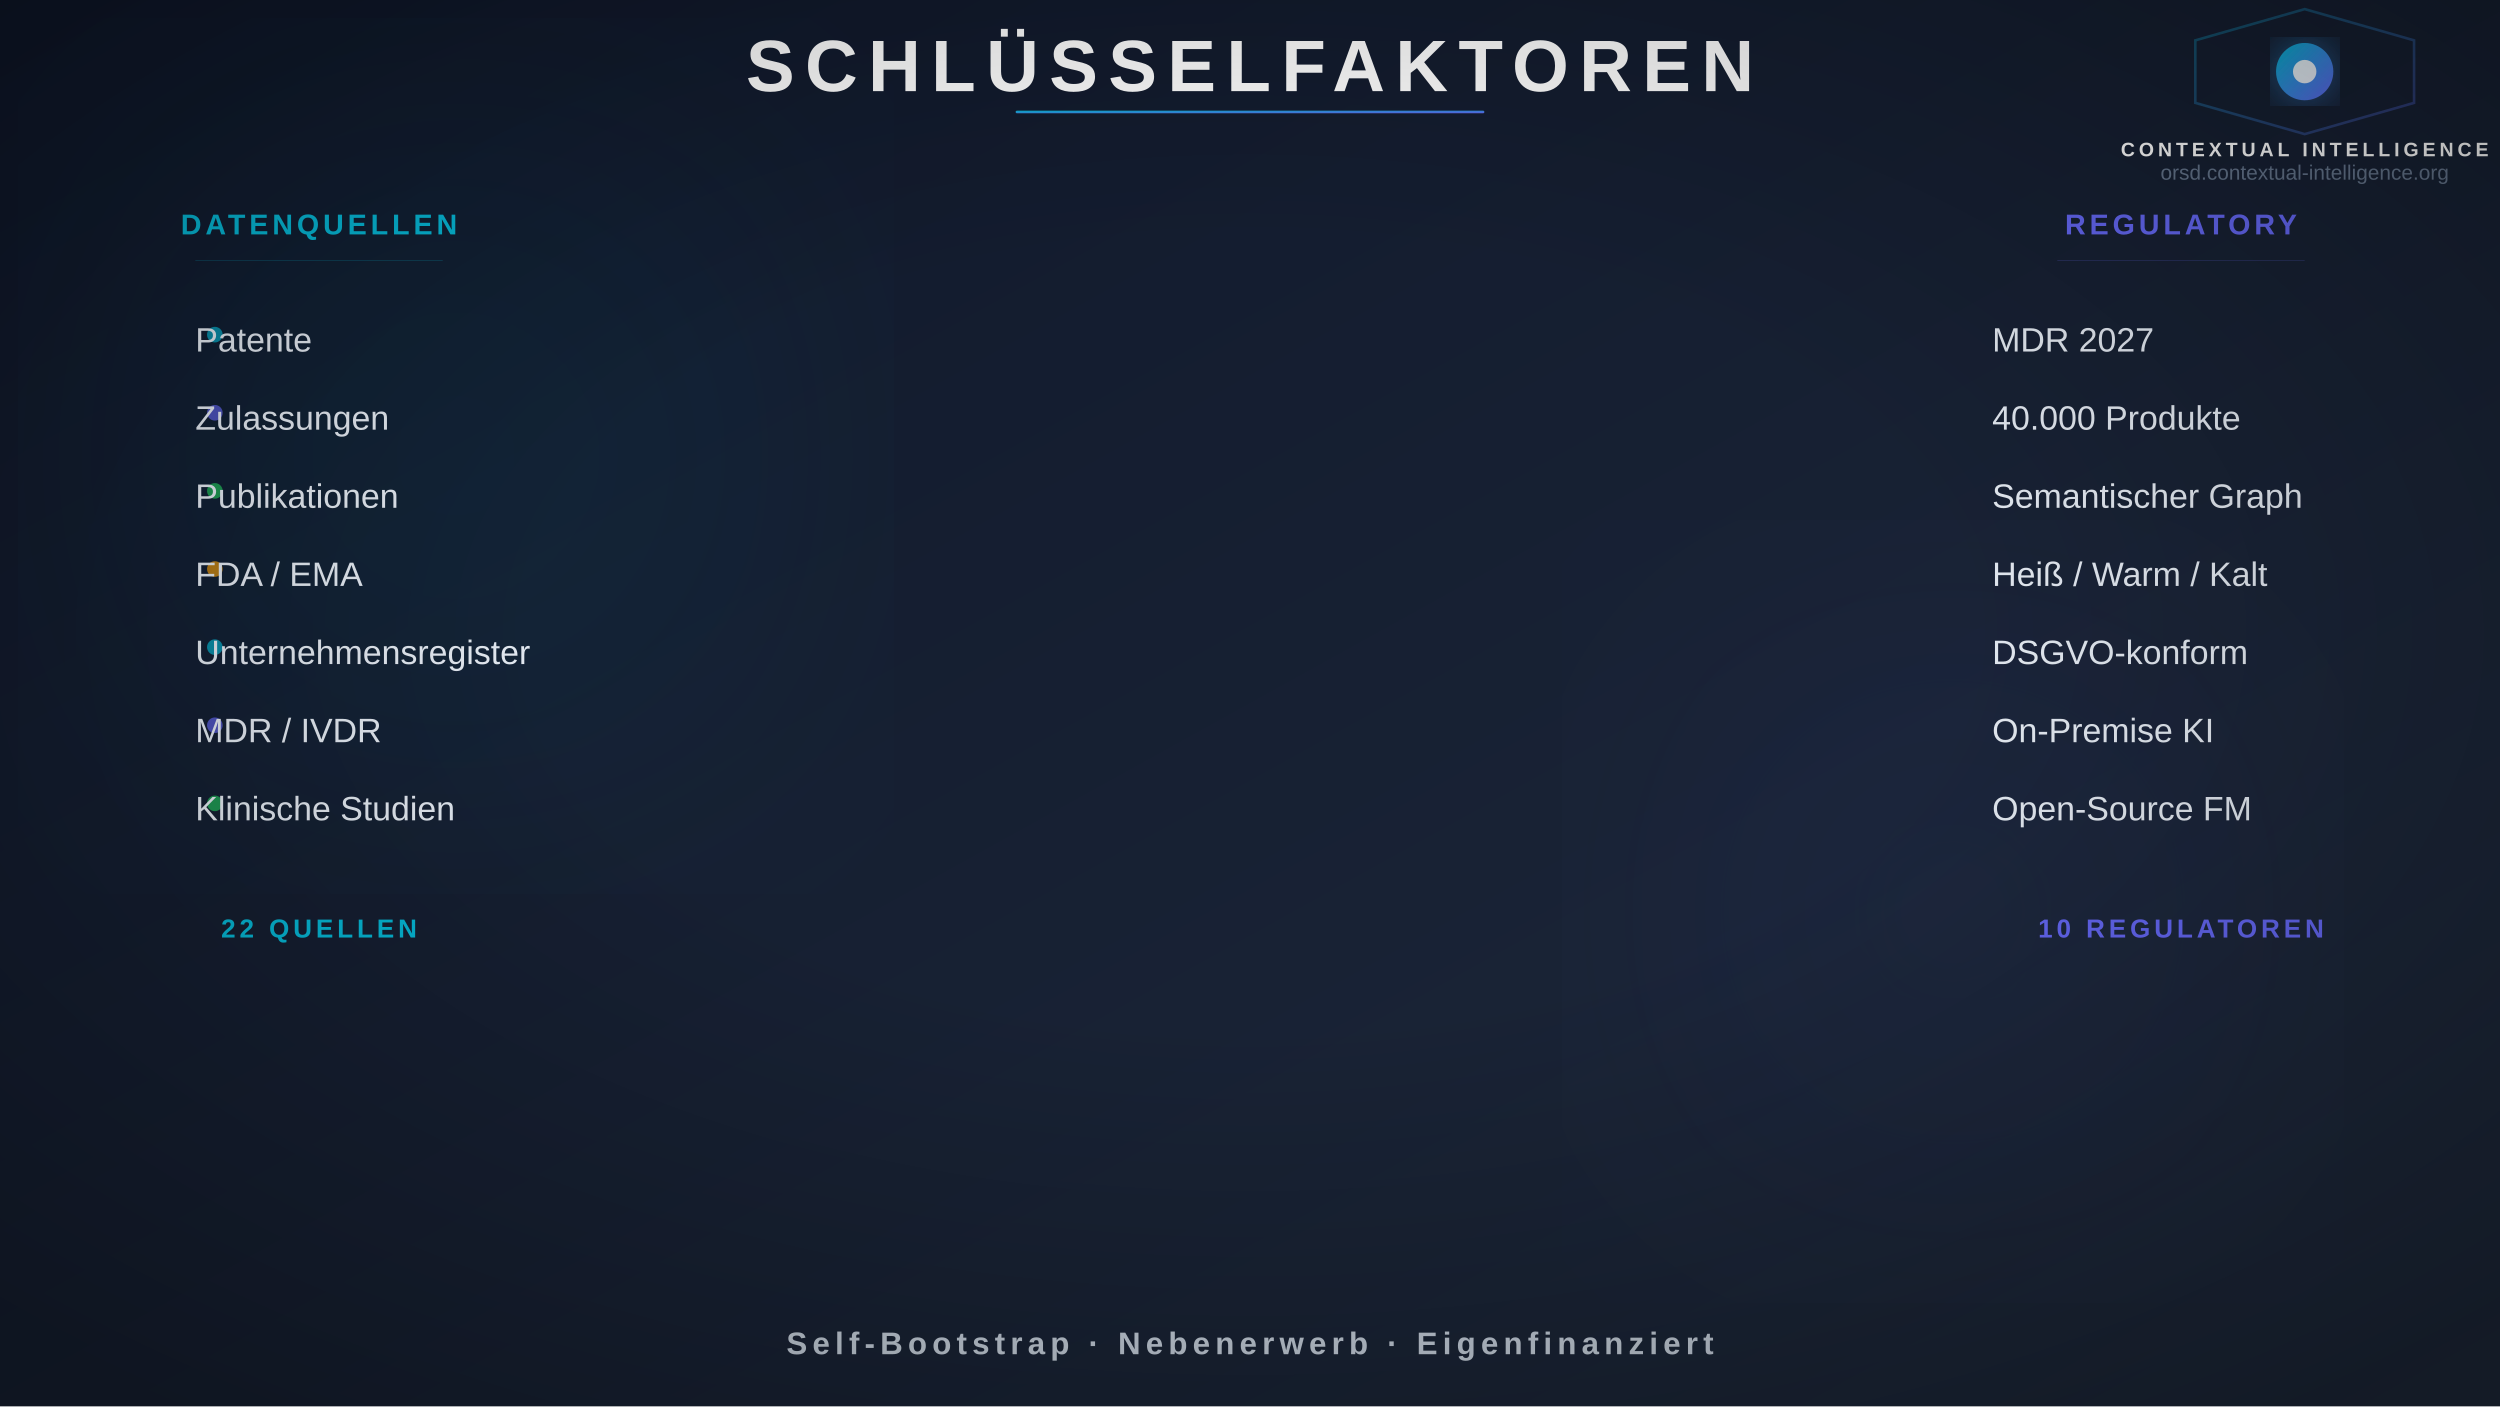
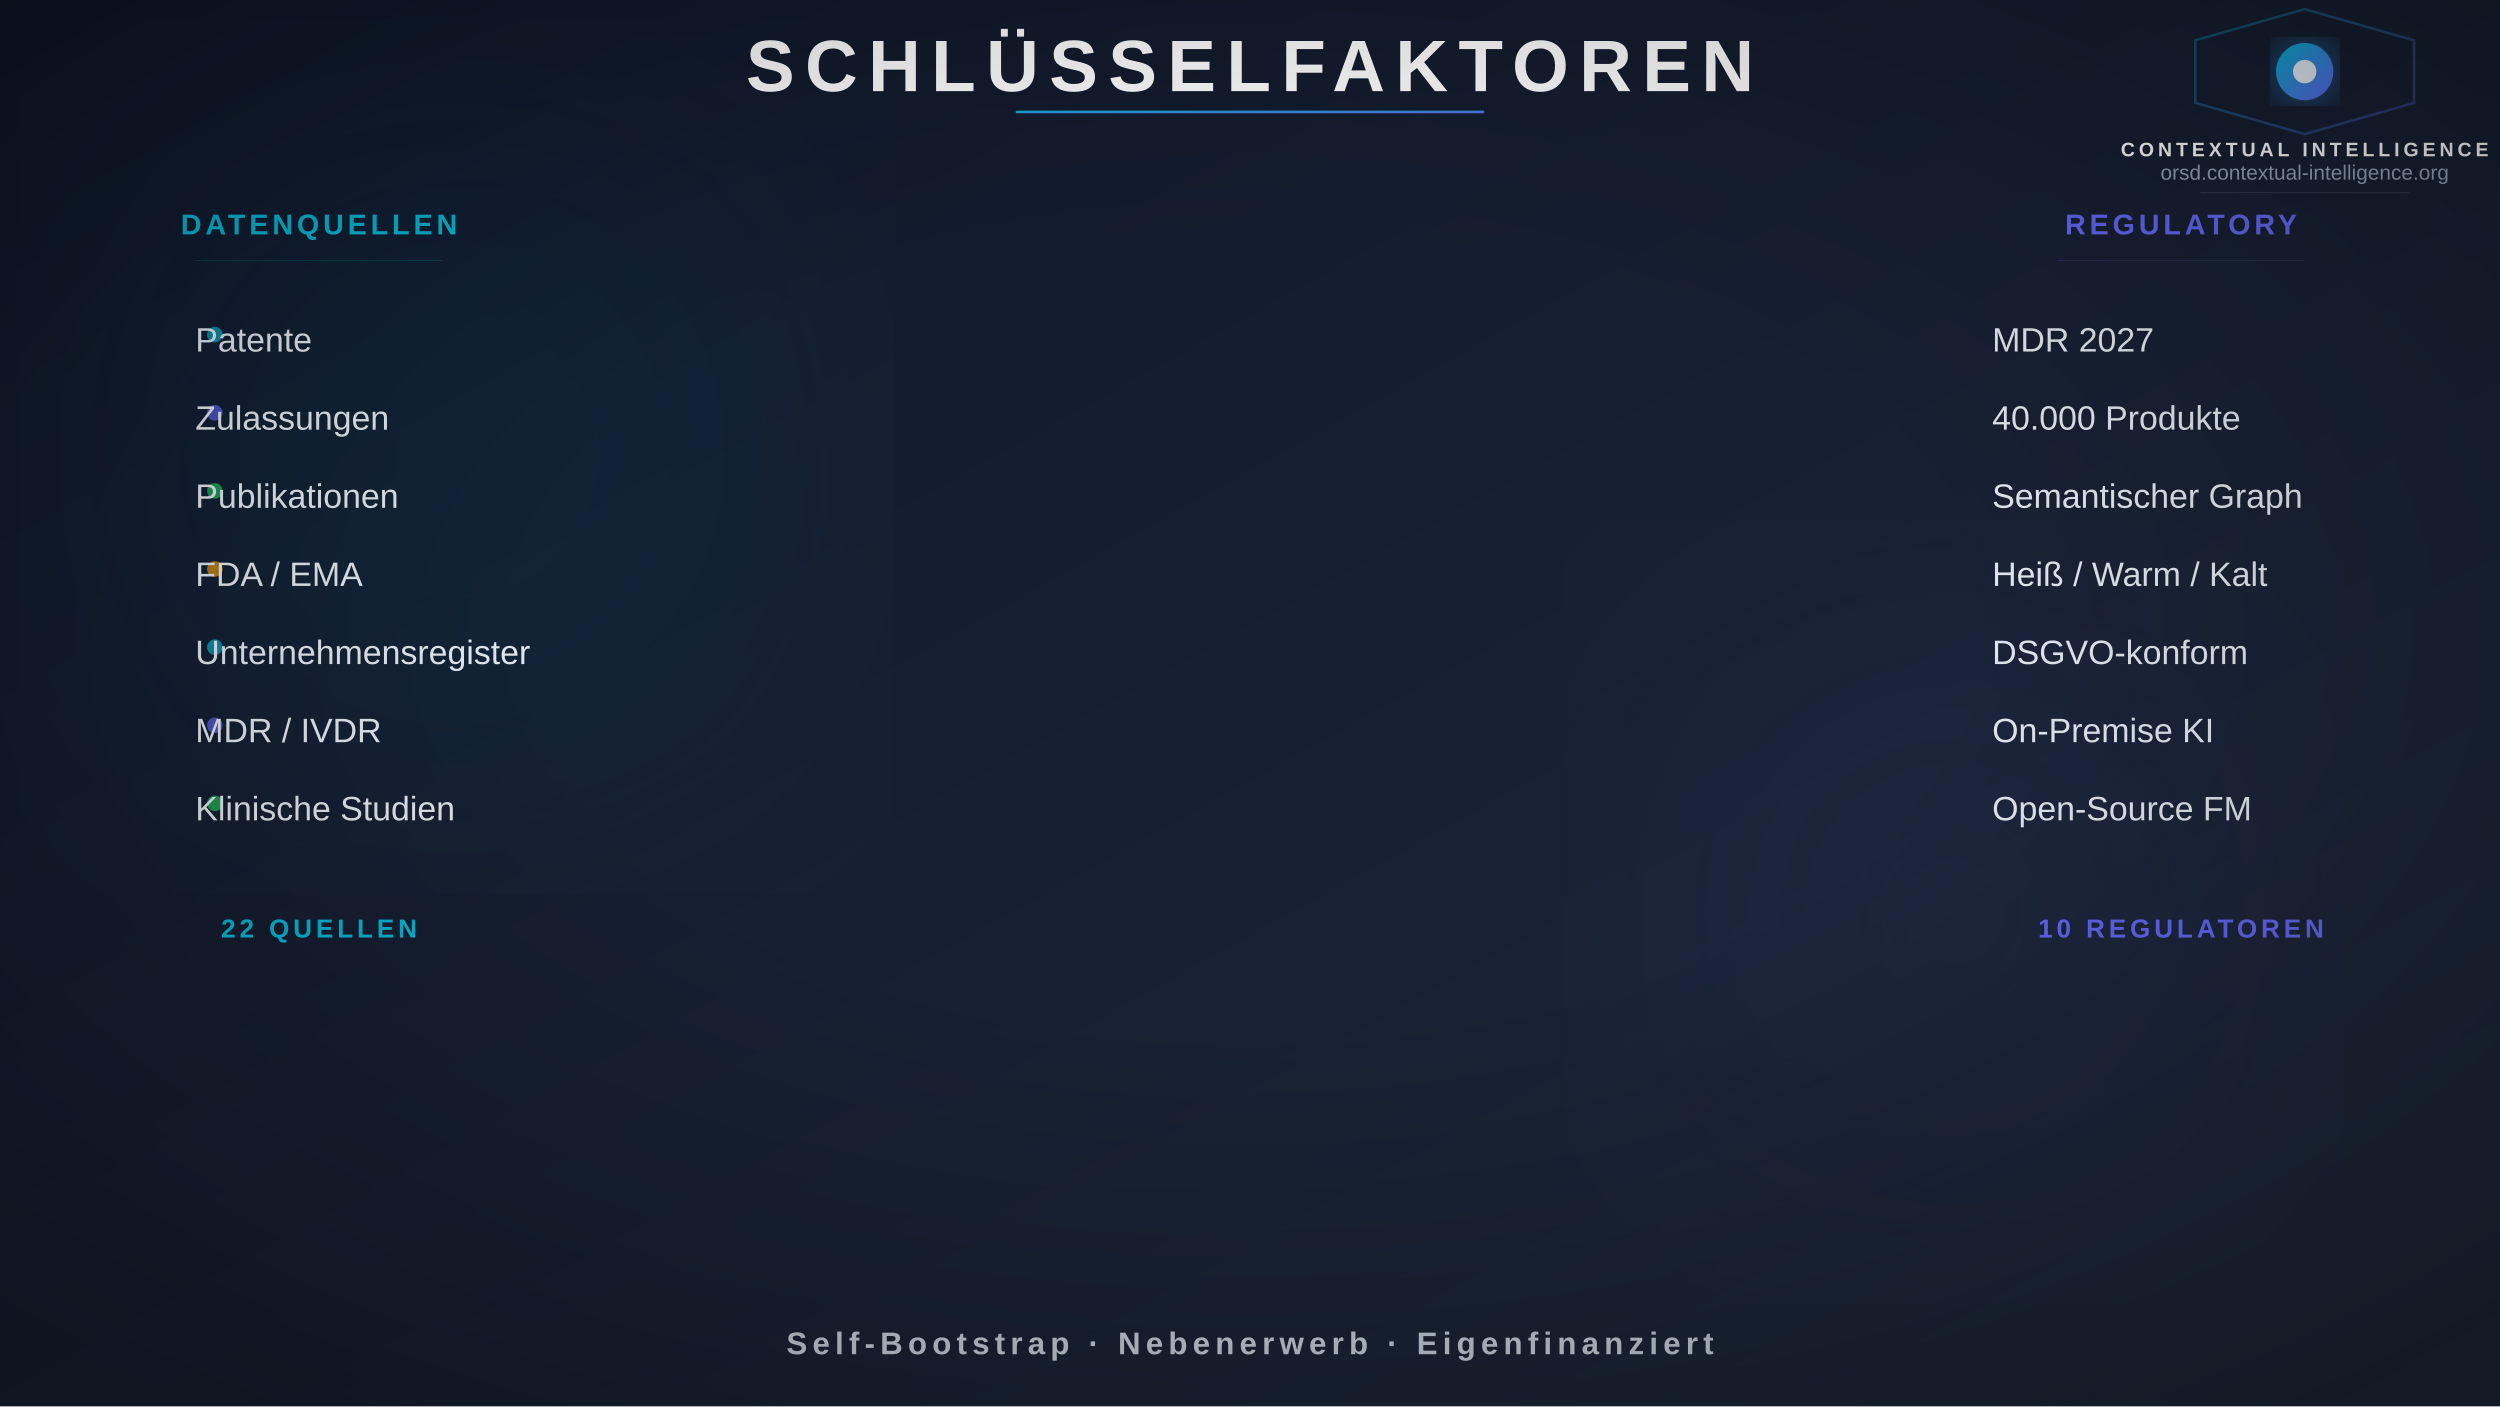
<svg xmlns="http://www.w3.org/2000/svg" viewBox="0 0 1920 1080" width="1920" height="1080">
  <defs>
    <linearGradient id="bg" x1="0%" y1="0%" x2="100%" y2="100%">
      <stop offset="0%" stop-color="#0f172a" />
      <stop offset="100%" stop-color="#1e293b" />
    </linearGradient>
    <linearGradient id="accent" x1="0%" y1="0%" x2="100%" y2="100%">
      <stop offset="0%" stop-color="#06b6d4" />
      <stop offset="100%" stop-color="#6366f1" />
    </linearGradient>
    <filter id="bgBlur">
      <feGaussianBlur stdDeviation="120" />
    </filter>
    <filter id="glow">
      <feGaussianBlur stdDeviation="20" result="b" />
      <feMerge>
        <feMergeNode in="b" />
        <feMergeNode in="SourceGraphic" />
      </feMerge>
    </filter>
    <radialGradient id="vignette" cx="50%" cy="45%" r="70%">
      <stop offset="40%" stop-color="#000" stop-opacity="0" />
      <stop offset="100%" stop-color="#000" stop-opacity="0.35" />
    </radialGradient>
  </defs>
  <rect width="1920" height="1080" fill="url(#bg)" />
  <circle cx="350" cy="350" r="280" fill="#06b6d4" opacity="0.05" filter="url(#bgBlur)" />
  <circle cx="1500" cy="700" r="250" fill="#6366f1" opacity="0.04" filter="url(#bgBlur)" />
  <g transform="translate(1770, 55)">
    <polygon points="0,-48 84,-24 84,24 0,48 -84,24 -84,-24" fill="none" stroke="url(#accent)" stroke-width="2" opacity="0.35" />
    <circle cx="0" cy="0" r="22" fill="url(#accent)" filter="url(#glow)" />
    <circle cx="0" cy="0" r="9" fill="#ffffff" opacity="0.9" />
  </g>
  <text x="1770" y="120" font-family="'Segoe UI','Helvetica Neue',Arial,sans-serif" font-size="15" font-weight="700" fill="#ffffff" letter-spacing="3" text-anchor="middle">CONTEXTUAL INTELLIGENCE</text>
-   <text x="1770" y="138" font-family="'Segoe UI',Arial,sans-serif" font-size="16" fill="#64748b" text-anchor="middle">orsd.contextual-intelligence.org</text>
+   <text x="1770" y="138" font-family="'Segoe UI',Arial,sans-serif" font-size="16" fill="#94a3b8" text-anchor="middle">orsd.contextual-intelligence.org</text>
+   <line x1="1690" y1="148" x2="1850" y2="148" stroke="#94a3b8" stroke-width="0.5" opacity="0.3" />
  <text x="960" y="70" font-family="'Segoe UI','Helvetica Neue',Arial,sans-serif" font-size="56" font-weight="700" fill="#ffffff" letter-spacing="8" text-anchor="middle">SCHLÜSSELFAKTOREN</text>
  <rect x="780" y="85" width="360" height="2" fill="url(#accent)" rx="1" />
  <line x1="420" y1="120" x2="420" y2="1000" stroke="url(#accent)" stroke-width="1" opacity="0.15" />
  <line x1="1500" y1="120" x2="1500" y2="1000" stroke="url(#accent)" stroke-width="1" opacity="0.15" />
  <text x="245" y="180" font-family="'Segoe UI',Arial,sans-serif" font-size="22" font-weight="700" fill="#06b6d4" letter-spacing="3" text-anchor="middle">DATENQUELLEN</text>
  <line x1="150" y1="200" x2="340" y2="200" stroke="#06b6d4" stroke-width="0.5" opacity="0.3" />
  <circle cx="165" cy="257" r="6" fill="#06b6d4" opacity="0.7" />
  <circle cx="165" cy="317" r="6" fill="#6366f1" opacity="0.7" />
  <circle cx="165" cy="377" r="6" fill="#22c55e" opacity="0.7" />
  <circle cx="165" cy="437" r="6" fill="#f59e0b" opacity="0.7" />
  <circle cx="165" cy="497" r="6" fill="#06b6d4" opacity="0.7" />
  <circle cx="165" cy="557" r="6" fill="#6366f1" opacity="0.7" />
  <circle cx="165" cy="617" r="6" fill="#22c55e" opacity="0.7" />
  <text x="150" y="270" font-family="'Segoe UI',Arial,sans-serif" font-size="26" fill="#e2e8f0">Patente</text>
  <text x="150" y="330" font-family="'Segoe UI',Arial,sans-serif" font-size="26" fill="#e2e8f0">Zulassungen</text>
  <text x="150" y="390" font-family="'Segoe UI',Arial,sans-serif" font-size="26" fill="#e2e8f0">Publikationen</text>
  <text x="150" y="450" font-family="'Segoe UI',Arial,sans-serif" font-size="26" fill="#e2e8f0">FDA / EMA</text>
  <text x="150" y="510" font-family="'Segoe UI',Arial,sans-serif" font-size="26" fill="#e2e8f0">Unternehmensregister</text>
  <text x="150" y="570" font-family="'Segoe UI',Arial,sans-serif" font-size="26" fill="#e2e8f0">MDR / IVDR</text>
  <text x="150" y="630" font-family="'Segoe UI',Arial,sans-serif" font-size="26" fill="#e2e8f0">Klinische Studien</text>
  <text x="245" y="720" font-family="'Segoe UI',Arial,sans-serif" font-size="20" font-weight="700" fill="#06b6d4" letter-spacing="3" text-anchor="middle">22 QUELLEN</text>
  <text x="1675" y="180" font-family="'Segoe UI',Arial,sans-serif" font-size="22" font-weight="700" fill="#6366f1" letter-spacing="3" text-anchor="middle">REGULATORY</text>
  <line x1="1580" y1="200" x2="1770" y2="200" stroke="#6366f1" stroke-width="0.5" opacity="0.3" />
  <text x="1530" y="270" font-family="'Segoe UI',Arial,sans-serif" font-size="26" fill="#e2e8f0">MDR 2027</text>
  <text x="1530" y="330" font-family="'Segoe UI',Arial,sans-serif" font-size="26" fill="#e2e8f0">40.000 Produkte</text>
  <text x="1530" y="390" font-family="'Segoe UI',Arial,sans-serif" font-size="26" fill="#e2e8f0">Semantischer Graph</text>
  <text x="1530" y="450" font-family="'Segoe UI',Arial,sans-serif" font-size="26" fill="#e2e8f0">Heiß / Warm / Kalt</text>
  <text x="1530" y="510" font-family="'Segoe UI',Arial,sans-serif" font-size="26" fill="#e2e8f0">DSGVO-konform</text>
  <text x="1530" y="570" font-family="'Segoe UI',Arial,sans-serif" font-size="26" fill="#e2e8f0">On-Premise KI</text>
  <text x="1530" y="630" font-family="'Segoe UI',Arial,sans-serif" font-size="26" fill="#e2e8f0">Open-Source FM</text>
  <text x="1675" y="720" font-family="'Segoe UI',Arial,sans-serif" font-size="20" font-weight="700" fill="#6366f1" letter-spacing="3" text-anchor="middle">10 REGULATOREN</text>
  <text x="960" y="1040" font-family="'Segoe UI','Helvetica Neue',Arial,sans-serif" font-size="24" font-weight="600" fill="#cbd5e1" text-anchor="middle" letter-spacing="4">Self-Bootstrap · Nebenerwerb · Eigenfinanziert</text>
  <rect width="1920" height="1080" fill="url(#vignette)" pointer-events="none" />
</svg>
